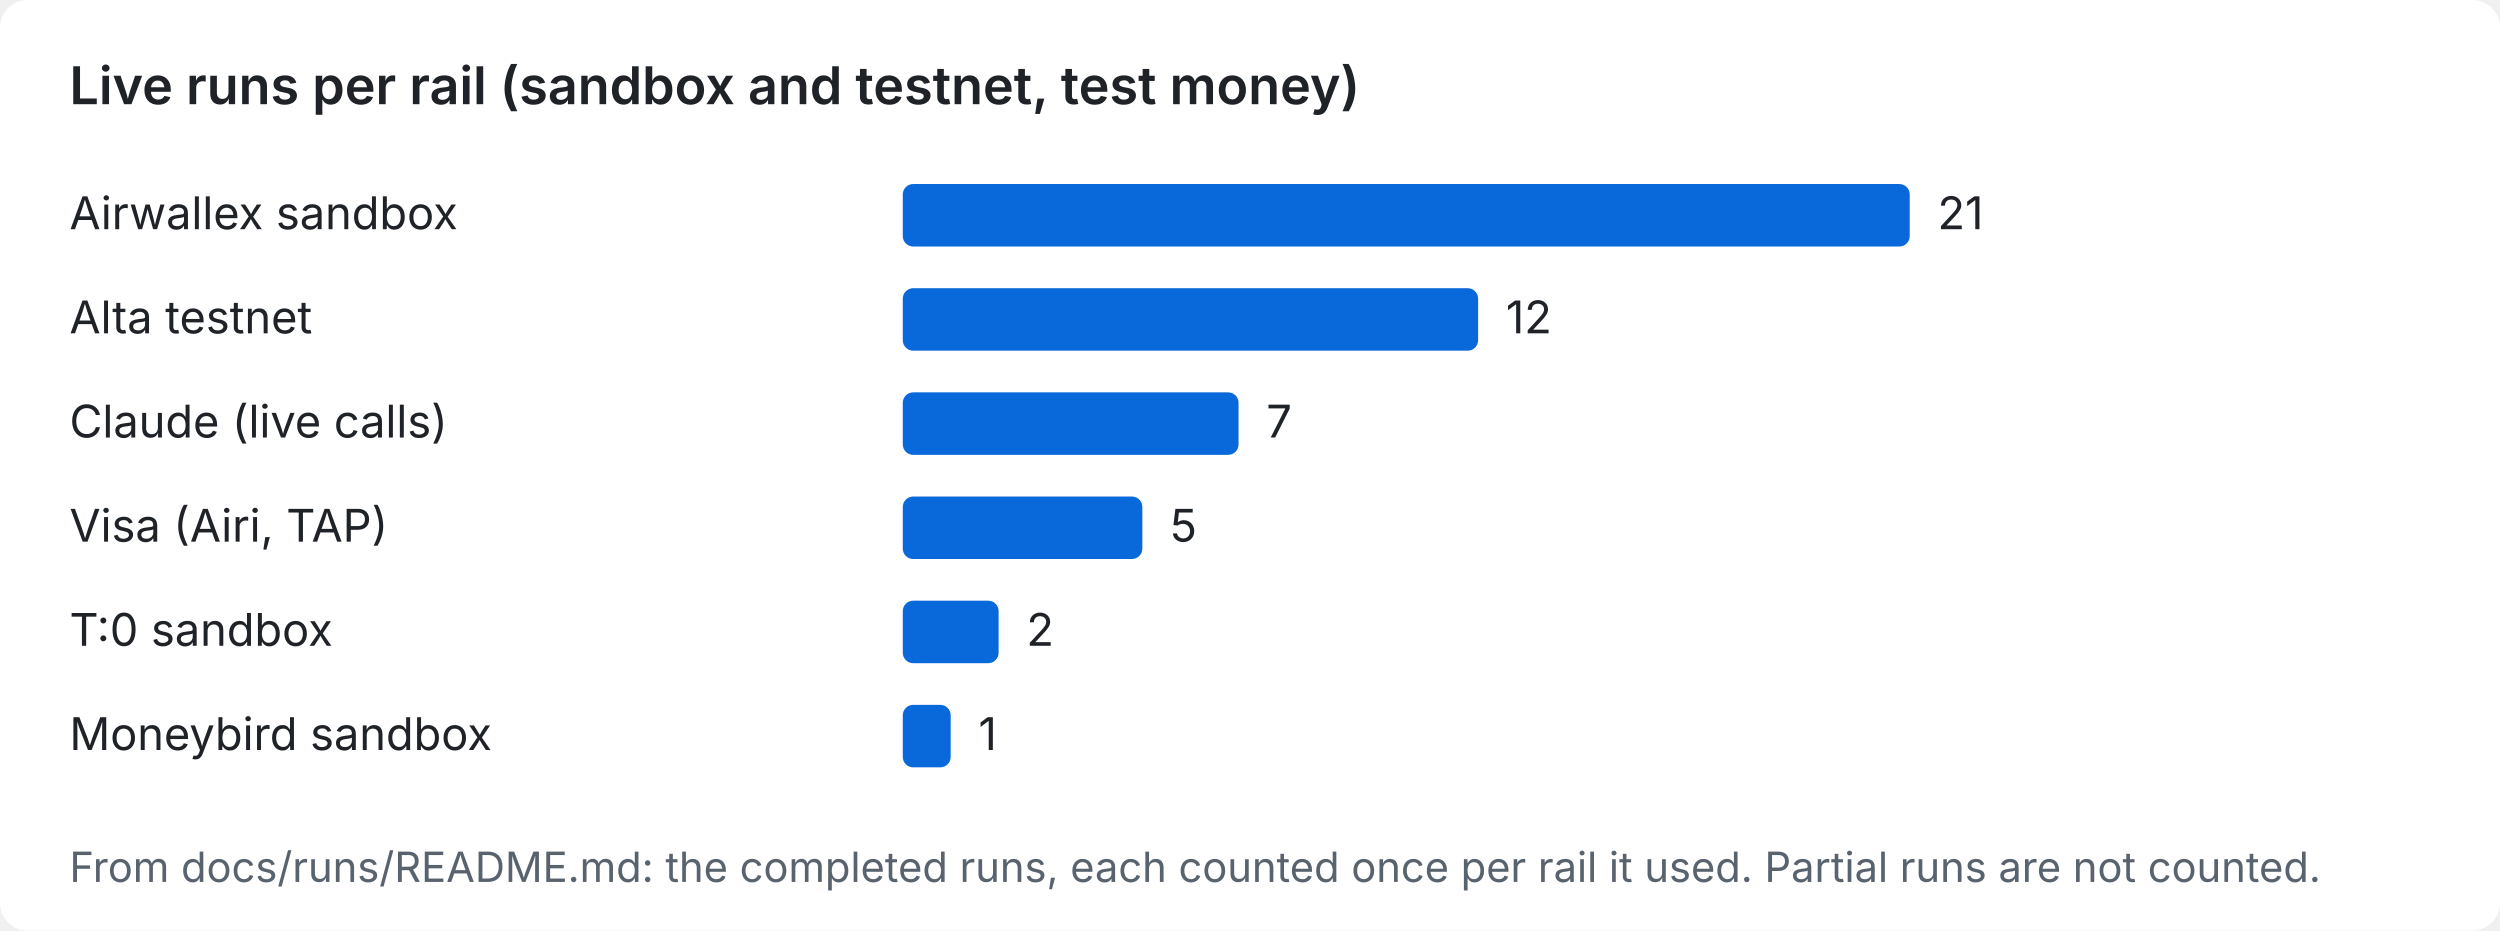
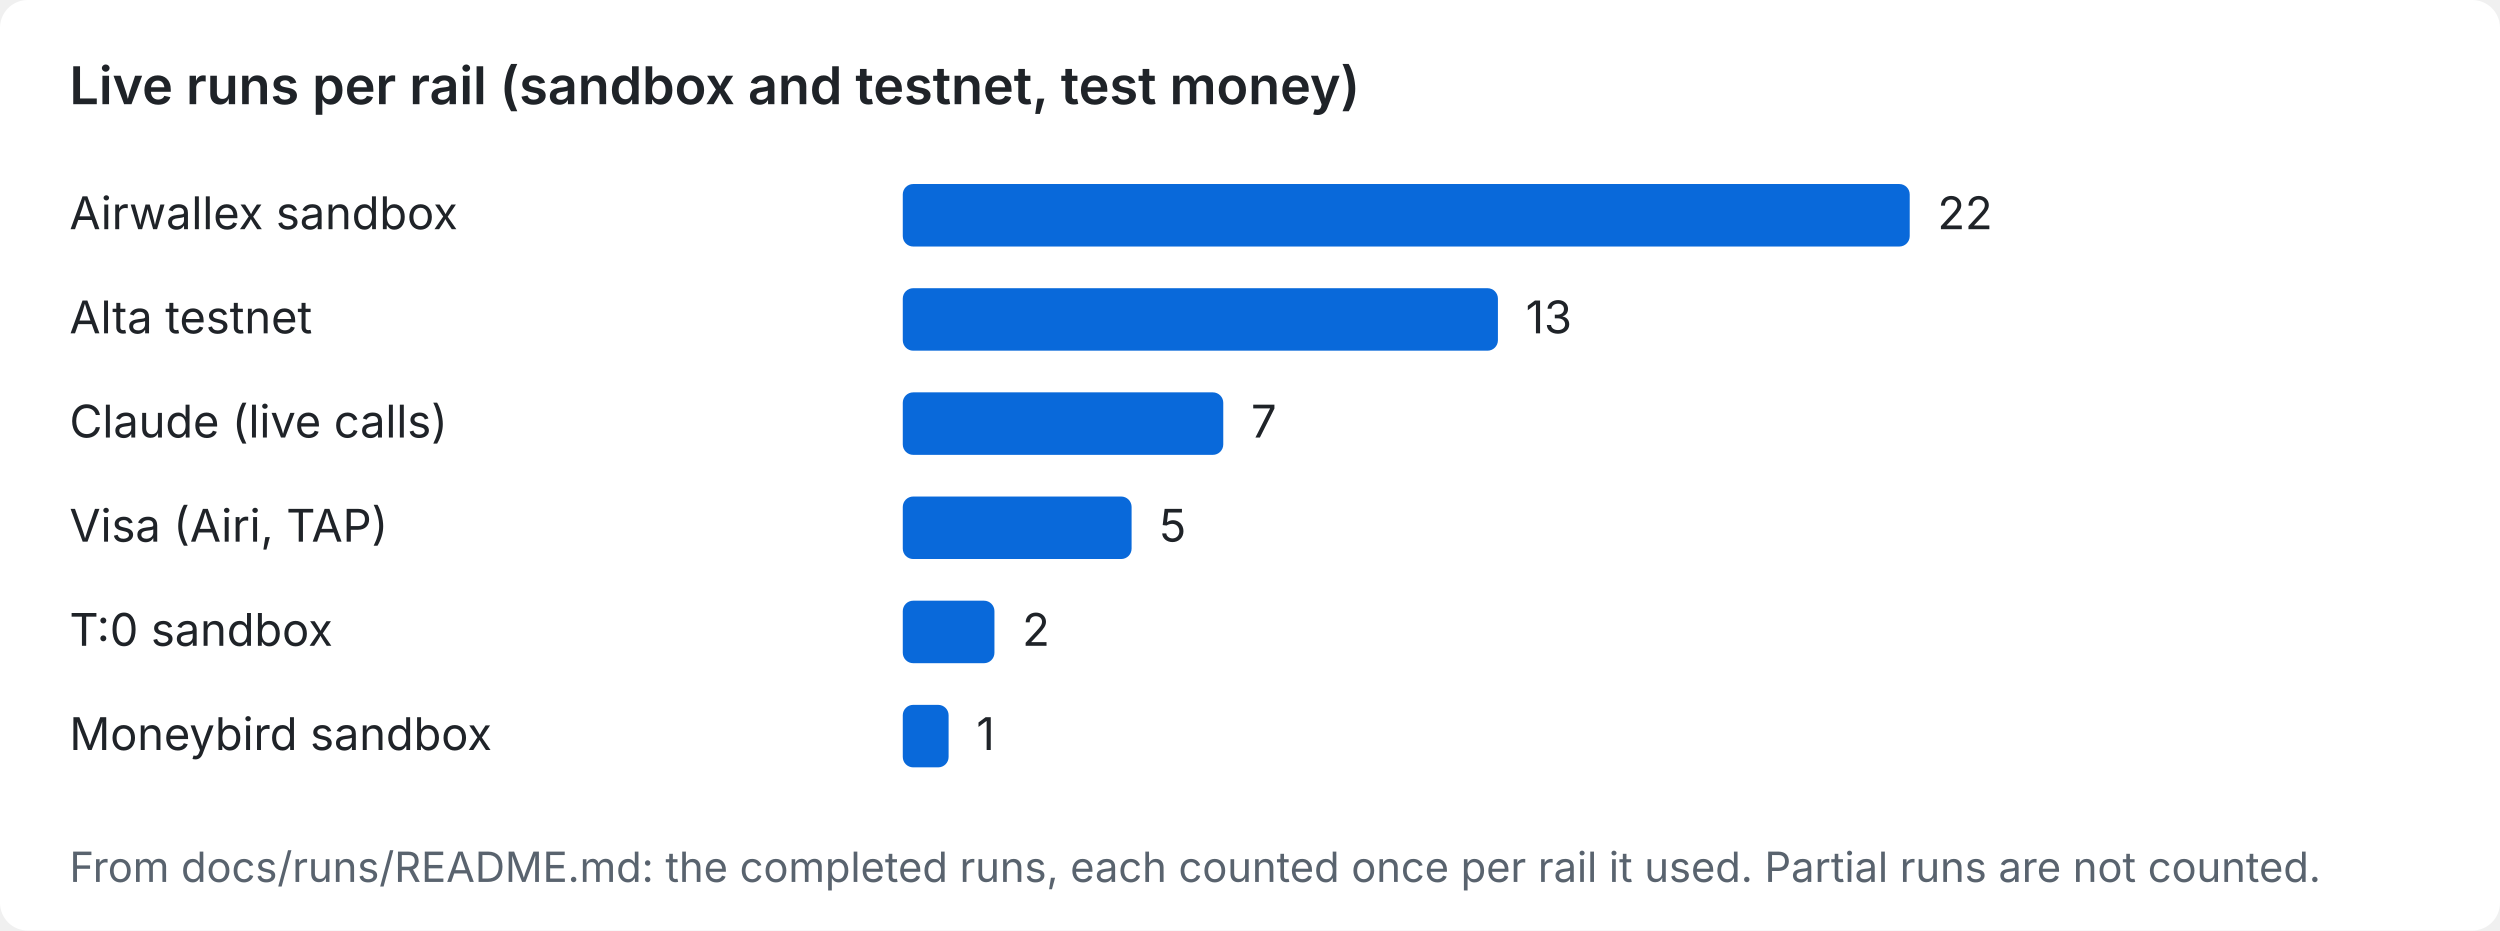
<svg xmlns="http://www.w3.org/2000/svg" width="720" height="268" viewBox="0 0 720 268" role="img" aria-label="Live runs per rail (sandbox and testnet, test money)">
  <style>
  .bg{fill:#ffffff}.t{fill:#1f2328;font:600 15px system-ui,-apple-system,Segoe UI,sans-serif}.l{fill:#1f2328;font:13px system-ui,-apple-system,Segoe UI,sans-serif}
  .s{fill:#59636e;font:12px system-ui,-apple-system,Segoe UI,sans-serif}.a{fill:#0969da}.b{fill:#bf8700}.g{stroke:#d1d9e0}.ln{stroke:#0969da;fill:none;stroke-width:2.5}
  @media (prefers-color-scheme: dark){.bg{fill:#0d1117}.t,.l{fill:#e6edf3}.s{fill:#9198a1}.a{fill:#4493f8}.b{fill:#d29922}.g{stroke:#3d444d}.ln{stroke:#4493f8}}
</style>
  <rect class="bg" width="720" height="268" rx="8" />
  <text class="t" x="20" y="30">Live runs per rail (sandbox and testnet, test money)</text>
  <text class="l" x="20" y="66">Airwallex sandbox</text>
  <rect class="a" x="260" y="53" width="290.0" height="18" rx="3" />
-   <text class="l" x="558.0" y="66">21</text>
+   <text class="l" x="558.0" y="66">22</text>
  <text class="l" x="20" y="96">Alta testnet</text>
-   <rect class="a" x="260" y="83" width="165.7" height="18" rx="3" />
-   <text class="l" x="433.7" y="96">12</text>
+   <rect class="a" x="260" y="83" width="171.4" height="18" rx="3" />
+   <text class="l" x="439.4" y="96">13</text>
  <text class="l" x="20" y="126">Claude (live calls)</text>
-   <rect class="a" x="260" y="113" width="96.7" height="18" rx="3" />
-   <text class="l" x="364.7" y="126">7</text>
+   <rect class="a" x="260" y="113" width="92.3" height="18" rx="3" />
+   <text class="l" x="360.3" y="126">7</text>
  <text class="l" x="20" y="156">Visa (Airi, TAP)</text>
-   <rect class="a" x="260" y="143" width="69.0" height="18" rx="3" />
-   <text class="l" x="337.0" y="156">5</text>
+   <rect class="a" x="260" y="143" width="65.9" height="18" rx="3" />
+   <text class="l" x="333.9" y="156">5</text>
  <text class="l" x="20" y="186">T:0 sandbox</text>
-   <rect class="a" x="260" y="173" width="27.6" height="18" rx="3" />
-   <text class="l" x="295.6" y="186">2</text>
+   <rect class="a" x="260" y="173" width="26.4" height="18" rx="3" />
+   <text class="l" x="294.4" y="186">2</text>
  <text class="l" x="20" y="216">Moneybird sandbox</text>
-   <rect class="a" x="260" y="203" width="13.8" height="18" rx="3" />
-   <text class="l" x="281.8" y="216">1</text>
+   <rect class="a" x="260" y="203" width="13.2" height="18" rx="3" />
+   <text class="l" x="281.2" y="216">1</text>
  <text class="s" x="20" y="254">From docs/runs/README.md: the completed runs, each counted once per rail it used. Partial runs are not counted.</text>
</svg>
